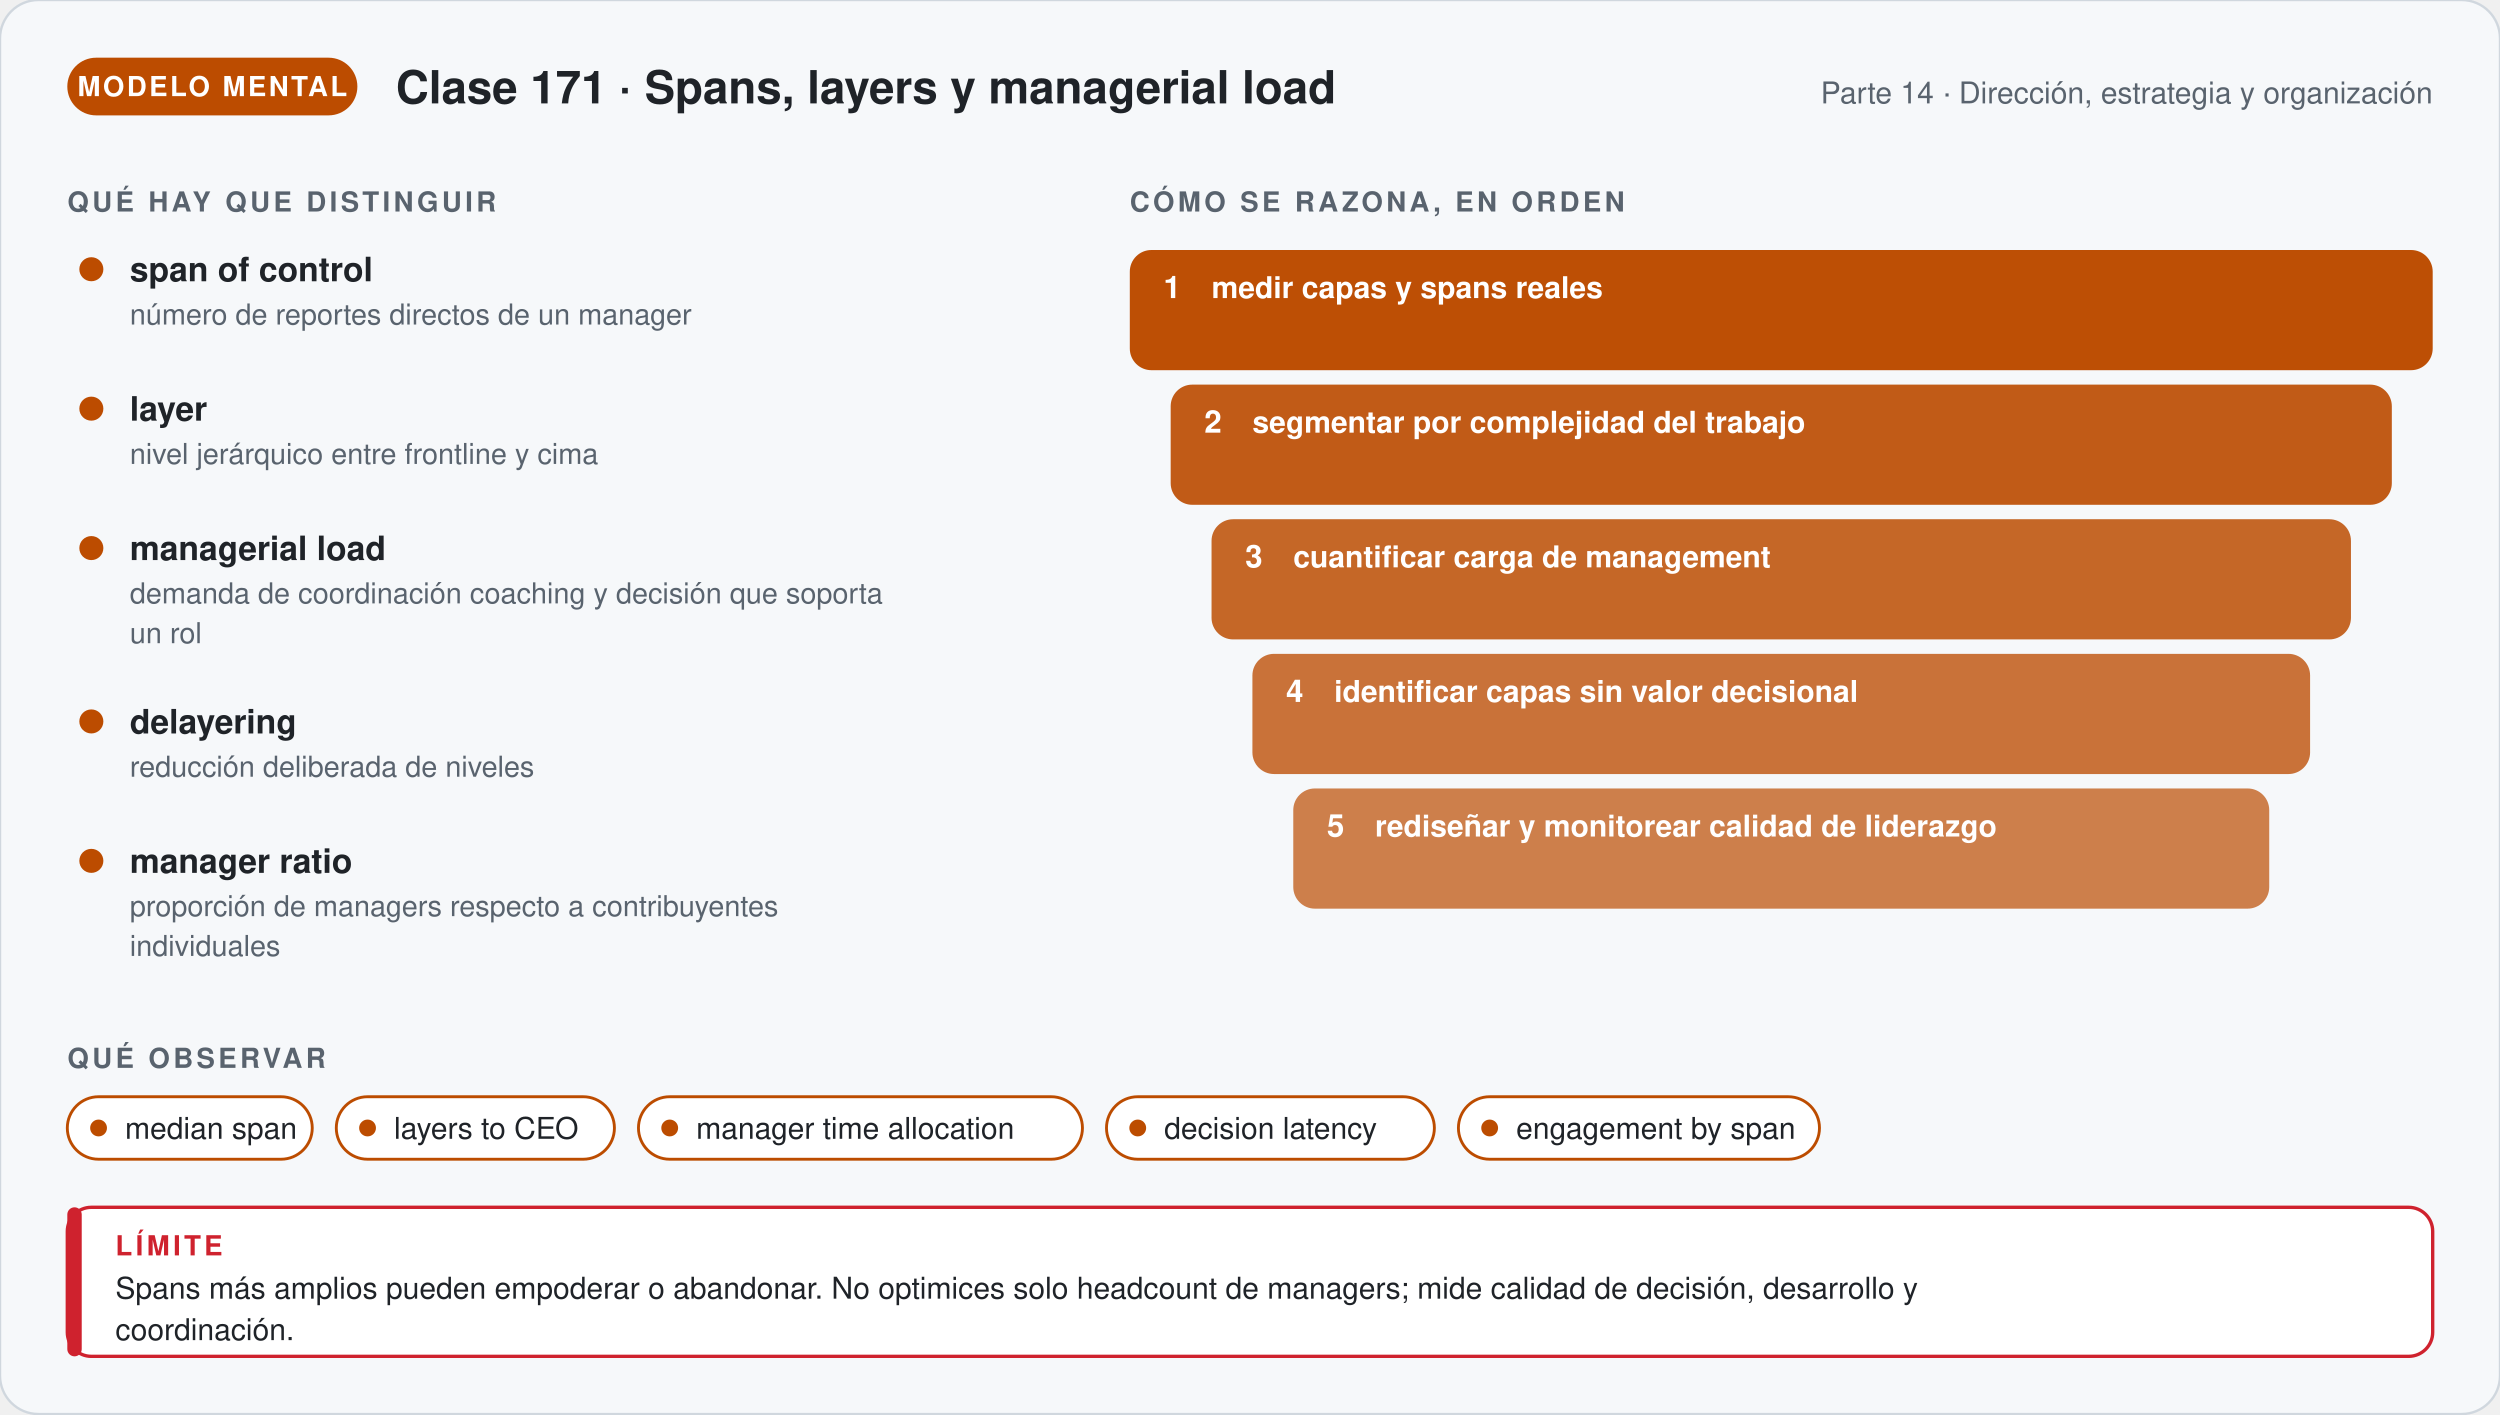
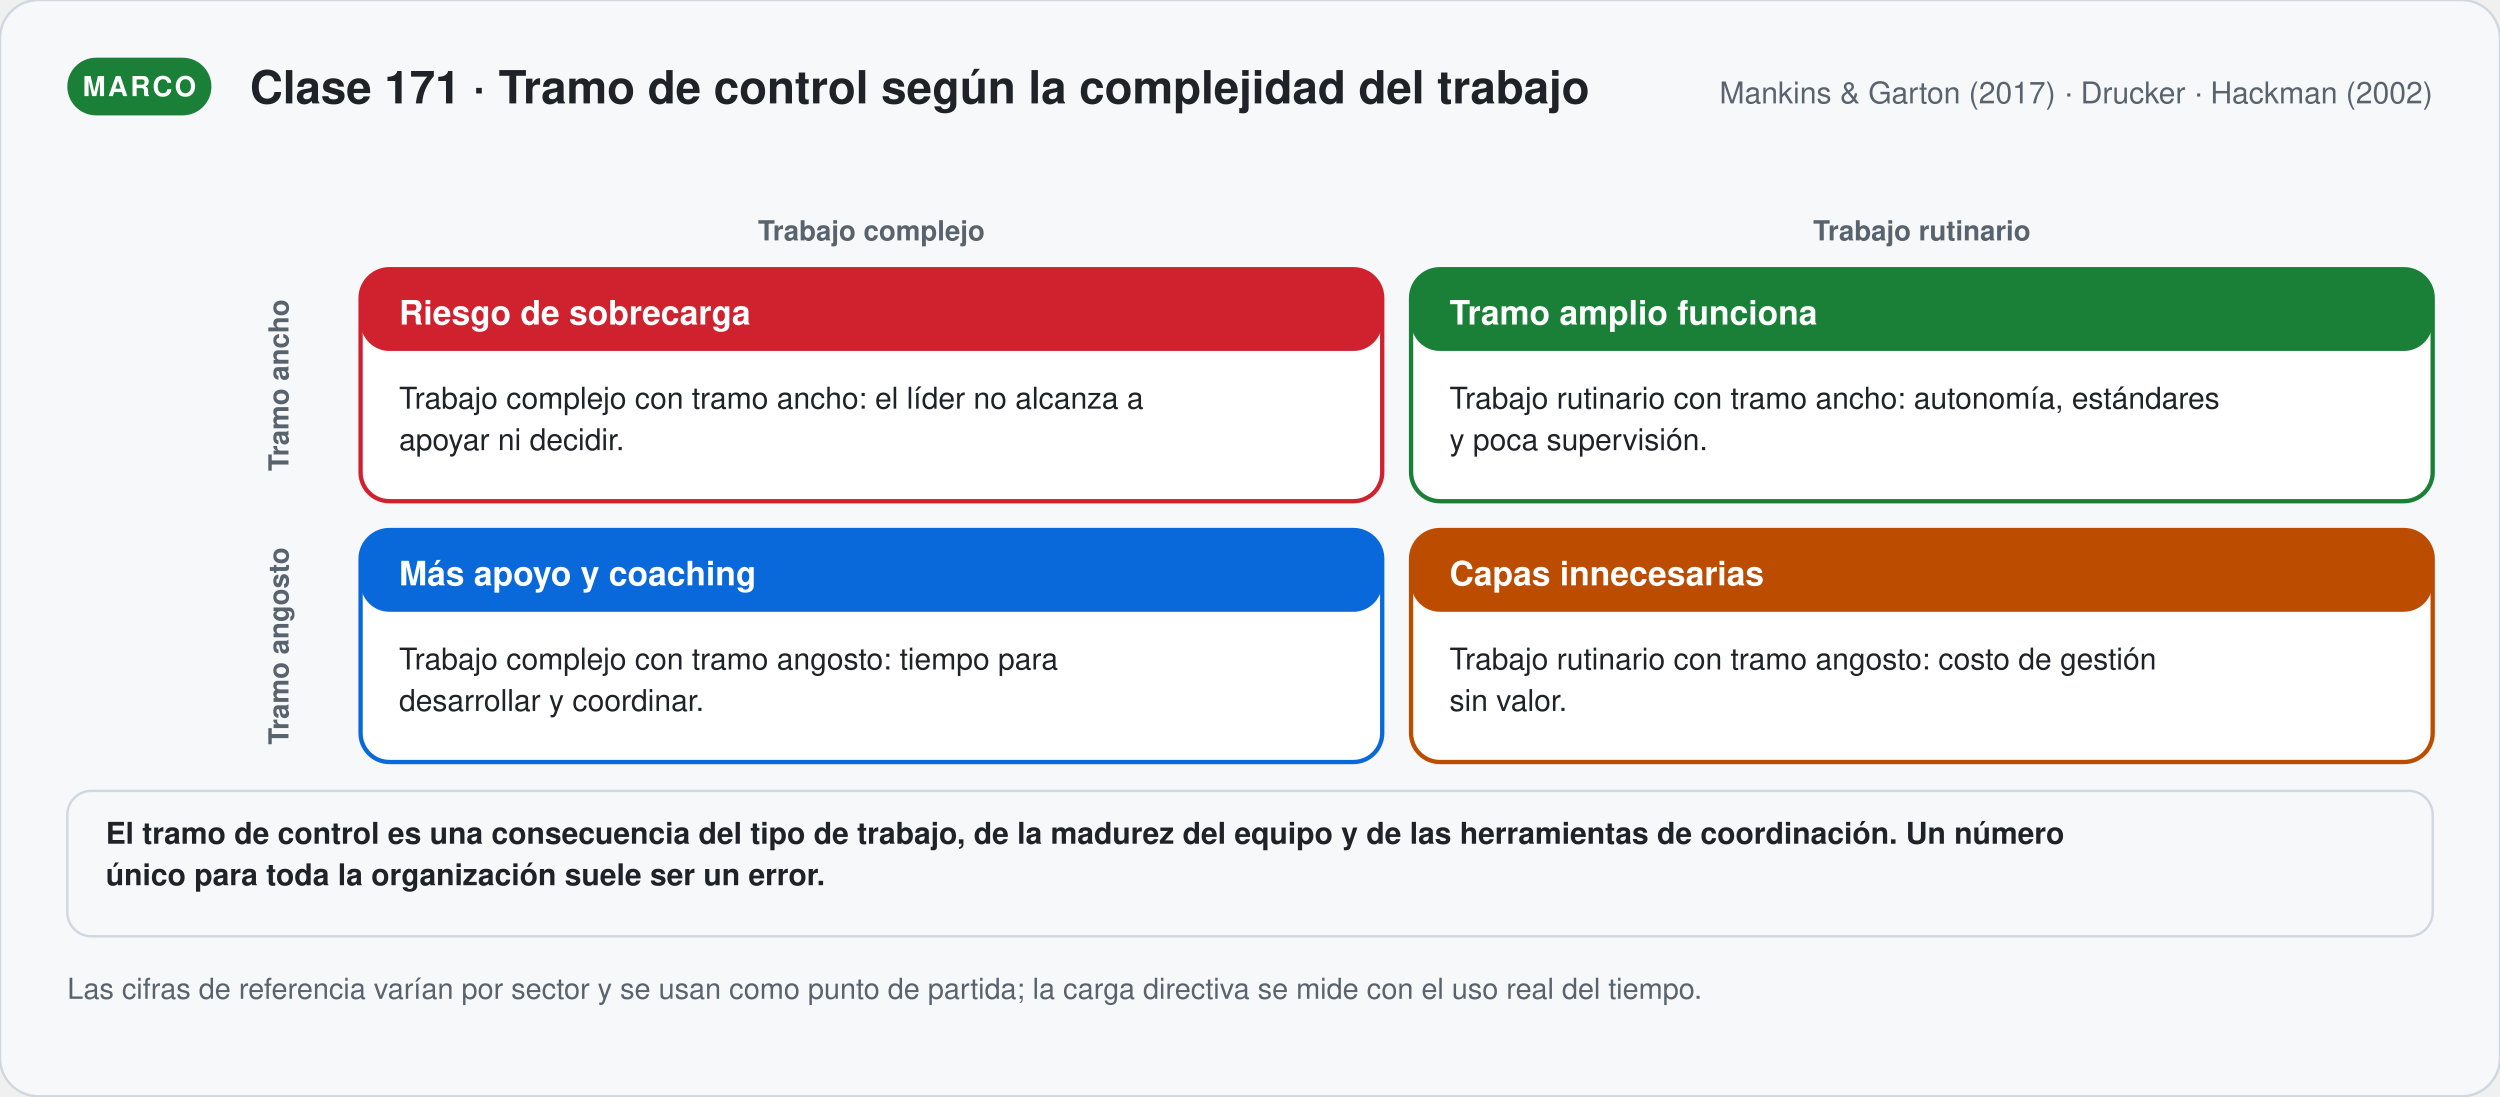
- <svg xmlns="http://www.w3.org/2000/svg" viewBox="0 0 1040 588.24" width="1040" role="img" aria-labelledby="t-g171 d-g171" font-family="'Segoe UI', 'Helvetica Neue', Helvetica, Arial, sans-serif">
+ <svg xmlns="http://www.w3.org/2000/svg" viewBox="0 0 1040 456.06" width="1040" role="img" aria-labelledby="t-s171 d-s171" font-family="'Segoe UI', 'Helvetica Neue', Helvetica, Arial, sans-serif">
  <defs>
-     <marker id="p-g171" viewBox="0 0 10 10" refX="8" refY="5" markerWidth="7" markerHeight="7" orient="auto">
+     <marker id="p-s171" viewBox="0 0 10 10" refX="8" refY="5" markerWidth="7" markerHeight="7" orient="auto">
      <path d="M1,1 L9,5 L1,9 Z" fill="#59636e" />
    </marker>
  </defs>
-   <rect width="1040" height="588.24" rx="16" fill="#f6f8fa" stroke="#d0d7de" />
-   <rect x="28" y="24" width="120.67" height="24" rx="12" fill="#bc4c00" />
-   <text x="88.335" y="40" font-size="11.5" font-weight="700" fill="#ffffff" text-anchor="middle" letter-spacing="1">MODELO MENTAL</text>
-   <text x="164.67" y="43" font-size="19" font-weight="700" fill="#1f2328" text-anchor="start">Clase 171 · Spans, layers y managerial load</text>
-   <text x="1012" y="43" font-size="12.5" font-weight="400" fill="#59636e" text-anchor="end">Parte 14 · Dirección, estrategia y organización</text>
-   <text x="28" y="88" font-size="11.5" font-weight="700" fill="#59636e" text-anchor="start" letter-spacing="1.4">QUÉ HAY QUE DISTINGUIR</text>
-   <circle cx="38" cy="112" r="5" fill="#bc4c00" />
-   <text x="54" y="117" font-size="14" font-weight="700" fill="#1f2328" text-anchor="start">span of control</text>
-   <text x="54" y="135" font-size="12" font-weight="400" fill="#59636e" text-anchor="start">número de reportes directos de un manager</text>
-   <circle cx="38" cy="170" r="5" fill="#bc4c00" />
-   <text x="54" y="175" font-size="14" font-weight="700" fill="#1f2328" text-anchor="start">layer</text>
-   <text x="54" y="193" font-size="12" font-weight="400" fill="#59636e" text-anchor="start">nivel jerárquico entre frontline y cima</text>
-   <circle cx="38" cy="228" r="5" fill="#bc4c00" />
-   <text x="54" y="233" font-size="14" font-weight="700" fill="#1f2328" text-anchor="start">managerial load</text>
-   <text x="54" y="251" font-size="12" font-weight="400" fill="#59636e" text-anchor="start">demanda de coordinación coaching y decisión que soporta</text>
-   <text x="54" y="267.56" font-size="12" font-weight="400" fill="#59636e" text-anchor="start">un rol</text>
-   <circle cx="38" cy="300.12" r="5" fill="#bc4c00" />
-   <text x="54" y="305.12" font-size="14" font-weight="700" fill="#1f2328" text-anchor="start">delayering</text>
-   <text x="54" y="323.12" font-size="12" font-weight="400" fill="#59636e" text-anchor="start">reducción deliberada de niveles</text>
-   <circle cx="38" cy="358.12" r="5" fill="#bc4c00" />
-   <text x="54" y="363.12" font-size="14" font-weight="700" fill="#1f2328" text-anchor="start">manager ratio</text>
-   <text x="54" y="381.12" font-size="12" font-weight="400" fill="#59636e" text-anchor="start">proporción de managers respecto a contribuyentes</text>
-   <text x="54" y="397.68" font-size="12" font-weight="400" fill="#59636e" text-anchor="start">individuales</text>
-   <text x="470" y="88" font-size="11.5" font-weight="700" fill="#59636e" text-anchor="start" letter-spacing="1.4">CÓMO SE RAZONA, EN ORDEN</text>
-   <rect x="470" y="104" width="542" height="50" rx="9" fill="#bc4c00" stroke="#bc4c00" stroke-width="0" fill-opacity="0.98" />
-   <text x="484" y="124" font-size="13" font-weight="800" fill="#ffffff" text-anchor="start">1</text>
-   <text x="504" y="124" font-size="12.5" font-weight="600" fill="#ffffff" text-anchor="start">medir capas y spans reales</text>
-   <rect x="487" y="160" width="508" height="50" rx="9" fill="#bc4c00" stroke="#bc4c00" stroke-width="0" fill-opacity="0.91" />
-   <text x="501" y="180" font-size="13" font-weight="800" fill="#ffffff" text-anchor="start">2</text>
-   <text x="521" y="180" font-size="12.5" font-weight="600" fill="#ffffff" text-anchor="start">segmentar por complejidad del trabajo</text>
-   <rect x="504" y="216" width="474" height="50" rx="9" fill="#bc4c00" stroke="#bc4c00" stroke-width="0" fill-opacity="0.84" />
-   <text x="518" y="236" font-size="13" font-weight="800" fill="#ffffff" text-anchor="start">3</text>
-   <text x="538" y="236" font-size="12.5" font-weight="600" fill="#ffffff" text-anchor="start">cuantificar carga de management</text>
-   <rect x="521" y="272" width="440" height="50" rx="9" fill="#bc4c00" stroke="#bc4c00" stroke-width="0" fill-opacity="0.77" />
-   <text x="535" y="292" font-size="13" font-weight="800" fill="#ffffff" text-anchor="start">4</text>
-   <text x="555" y="292" font-size="12.5" font-weight="600" fill="#ffffff" text-anchor="start">identificar capas sin valor decisional</text>
-   <rect x="538" y="328" width="406" height="50" rx="9" fill="#bc4c00" stroke="#bc4c00" stroke-width="0" fill-opacity="0.7" />
-   <text x="552" y="348" font-size="13" font-weight="800" fill="#ffffff" text-anchor="start">5</text>
-   <text x="572" y="348" font-size="12.5" font-weight="600" fill="#ffffff" text-anchor="start">rediseñar y monitorear calidad de liderazgo</text>
-   <text x="28" y="444.24" font-size="11.5" font-weight="700" fill="#59636e" text-anchor="start" letter-spacing="1.4">QUÉ OBSERVAR</text>
-   <rect x="28" y="456.24" width="101.9" height="26" rx="13" fill="#ffffff" stroke="#bc4c00" stroke-width="1.2" />
-   <circle cx="41" cy="469.24" r="3.5" fill="#bc4c00" />
-   <text x="52" y="473.74" font-size="12.5" font-weight="400" fill="#1f2328" text-anchor="start">median span</text>
-   <rect x="139.9" y="456.24" width="115.7" height="26" rx="13" fill="#ffffff" stroke="#bc4c00" stroke-width="1.2" />
-   <circle cx="152.9" cy="469.24" r="3.5" fill="#bc4c00" />
-   <text x="163.9" y="473.74" font-size="12.5" font-weight="400" fill="#1f2328" text-anchor="start">layers to CEO</text>
-   <rect x="265.6" y="456.24" width="184.7" height="26" rx="13" fill="#ffffff" stroke="#bc4c00" stroke-width="1.2" />
-   <circle cx="278.6" cy="469.24" r="3.5" fill="#bc4c00" />
-   <text x="289.6" y="473.74" font-size="12.5" font-weight="400" fill="#1f2328" text-anchor="start">manager time allocation</text>
-   <rect x="460.3" y="456.24" width="136.4" height="26" rx="13" fill="#ffffff" stroke="#bc4c00" stroke-width="1.2" />
-   <circle cx="473.3" cy="469.24" r="3.5" fill="#bc4c00" />
-   <text x="484.3" y="473.74" font-size="12.5" font-weight="400" fill="#1f2328" text-anchor="start">decision latency</text>
-   <rect x="606.7" y="456.24" width="150.2" height="26" rx="13" fill="#ffffff" stroke="#bc4c00" stroke-width="1.2" />
-   <circle cx="619.7" cy="469.24" r="3.5" fill="#bc4c00" />
-   <text x="630.7" y="473.74" font-size="12.5" font-weight="400" fill="#1f2328" text-anchor="start">engagement by span</text>
-   <rect x="28" y="502.24" width="984" height="62" rx="10" fill="#ffffff" stroke="#cf222e" stroke-width="1.4" />
-   <rect x="28" y="502.24" width="6" height="62" rx="3" fill="#cf222e" />
-   <text x="48" y="522.24" font-size="11.5" font-weight="700" fill="#cf222e" text-anchor="start" letter-spacing="1.4">LÍMITE</text>
-   <text x="48" y="540.24" font-size="12.5" font-weight="400" fill="#1f2328" text-anchor="start">Spans más amplios pueden empoderar o abandonar. No optimices solo headcount de managers; mide calidad de decisión, desarrollo y</text>
-   <text x="48" y="557.49" font-size="12.5" font-weight="400" fill="#1f2328" text-anchor="start">coordinación.</text>
+   <rect width="1040" height="456.06" rx="16" fill="#f6f8fa" stroke="#d0d7de" />
+   <rect x="28" y="24" width="59.95" height="24" rx="12" fill="#1a7f37" />
+   <text x="57.975" y="40" font-size="11.5" font-weight="700" fill="#ffffff" text-anchor="middle" letter-spacing="1">MARCO</text>
+   <text x="103.95" y="43" font-size="19" font-weight="700" fill="#1f2328" text-anchor="start">Clase 171 · Tramo de control según la complejidad del trabajo</text>
+   <text x="1012" y="43" font-size="12.5" font-weight="400" fill="#59636e" text-anchor="end">Mankins &amp; Garton (2017) · Drucker · Hackman (2002)</text>
+   <text x="362.5" y="100" font-size="11.5" font-weight="700" fill="#59636e" text-anchor="middle">Trabajo complejo</text>
+   <text x="799.5" y="100" font-size="11.5" font-weight="700" fill="#59636e" text-anchor="middle">Trabajo rutinario</text>
+   <text transform="translate(120,160.25) rotate(-90)" font-size="11.5" font-weight="700" fill="#59636e" text-anchor="middle">Tramo ancho</text>
+   <text transform="translate(120,268.75) rotate(-90)" font-size="11.5" font-weight="700" fill="#59636e" text-anchor="middle">Tramo angosto</text>
+   <rect x="150" y="112" width="425" height="96.5" rx="12" fill="#ffffff" stroke="#cf222e" stroke-width="1.8" />
+   <rect x="150.0" y="112.0" width="425.0" height="34" rx="12" fill="#cf222e" />
+   <text x="166" y="135" font-size="14" font-weight="700" fill="#ffffff" text-anchor="start">Riesgo de sobrecarga</text>
+   <text x="166" y="170" font-size="12.5" font-weight="400" fill="#1f2328" text-anchor="start">Trabajo complejo con tramo ancho: el líder no alcanza a</text>
+   <text x="166" y="187.25" font-size="12.5" font-weight="400" fill="#1f2328" text-anchor="start">apoyar ni decidir.</text>
+   <rect x="587" y="112" width="425" height="96.5" rx="12" fill="#ffffff" stroke="#1a7f37" stroke-width="1.8" />
+   <rect x="587.0" y="112.0" width="425.0" height="34" rx="12" fill="#1a7f37" />
+   <text x="603" y="135" font-size="14" font-weight="700" fill="#ffffff" text-anchor="start">Tramo amplio funciona</text>
+   <text x="603" y="170" font-size="12.5" font-weight="400" fill="#1f2328" text-anchor="start">Trabajo rutinario con tramo ancho: autonomía, estándares</text>
+   <text x="603" y="187.25" font-size="12.5" font-weight="400" fill="#1f2328" text-anchor="start">y poca supervisión.</text>
+   <rect x="150" y="220.5" width="425" height="96.5" rx="12" fill="#ffffff" stroke="#0969da" stroke-width="1.8" />
+   <rect x="150.0" y="220.5" width="425.0" height="34" rx="12" fill="#0969da" />
+   <text x="166" y="243.5" font-size="14" font-weight="700" fill="#ffffff" text-anchor="start">Más apoyo y coaching</text>
+   <text x="166" y="278.5" font-size="12.5" font-weight="400" fill="#1f2328" text-anchor="start">Trabajo complejo con tramo angosto: tiempo para</text>
+   <text x="166" y="295.75" font-size="12.5" font-weight="400" fill="#1f2328" text-anchor="start">desarrollar y coordinar.</text>
+   <rect x="587" y="220.5" width="425" height="96.5" rx="12" fill="#ffffff" stroke="#bc4c00" stroke-width="1.8" />
+   <rect x="587.0" y="220.5" width="425.0" height="34" rx="12" fill="#bc4c00" />
+   <text x="603" y="243.5" font-size="14" font-weight="700" fill="#ffffff" text-anchor="start">Capas innecesarias</text>
+   <text x="603" y="278.5" font-size="12.5" font-weight="400" fill="#1f2328" text-anchor="start">Trabajo rutinario con tramo angosto: costo de gestión</text>
+   <text x="603" y="295.75" font-size="12.5" font-weight="400" fill="#1f2328" text-anchor="start">sin valor.</text>
+   <rect x="28" y="329" width="984" height="60.5" rx="10" fill="#f6f8fa" stroke="#d0d7de" stroke-width="1" />
+   <text x="44" y="351" font-size="12.5" font-weight="600" fill="#1f2328" text-anchor="start">El tramo de control es una consecuencia del tipo de trabajo, de la madurez del equipo y de las herramientas de coordinación. Un número</text>
+   <text x="44" y="368.25" font-size="12.5" font-weight="600" fill="#1f2328" text-anchor="start">único para toda la organización suele ser un error.</text>
+   <text x="28" y="415.5" font-size="12" font-weight="400" fill="#59636e" text-anchor="start">Las cifras de referencia varían por sector y se usan como punto de partida; la carga directiva se mide con el uso real del tiempo.</text>
</svg>
